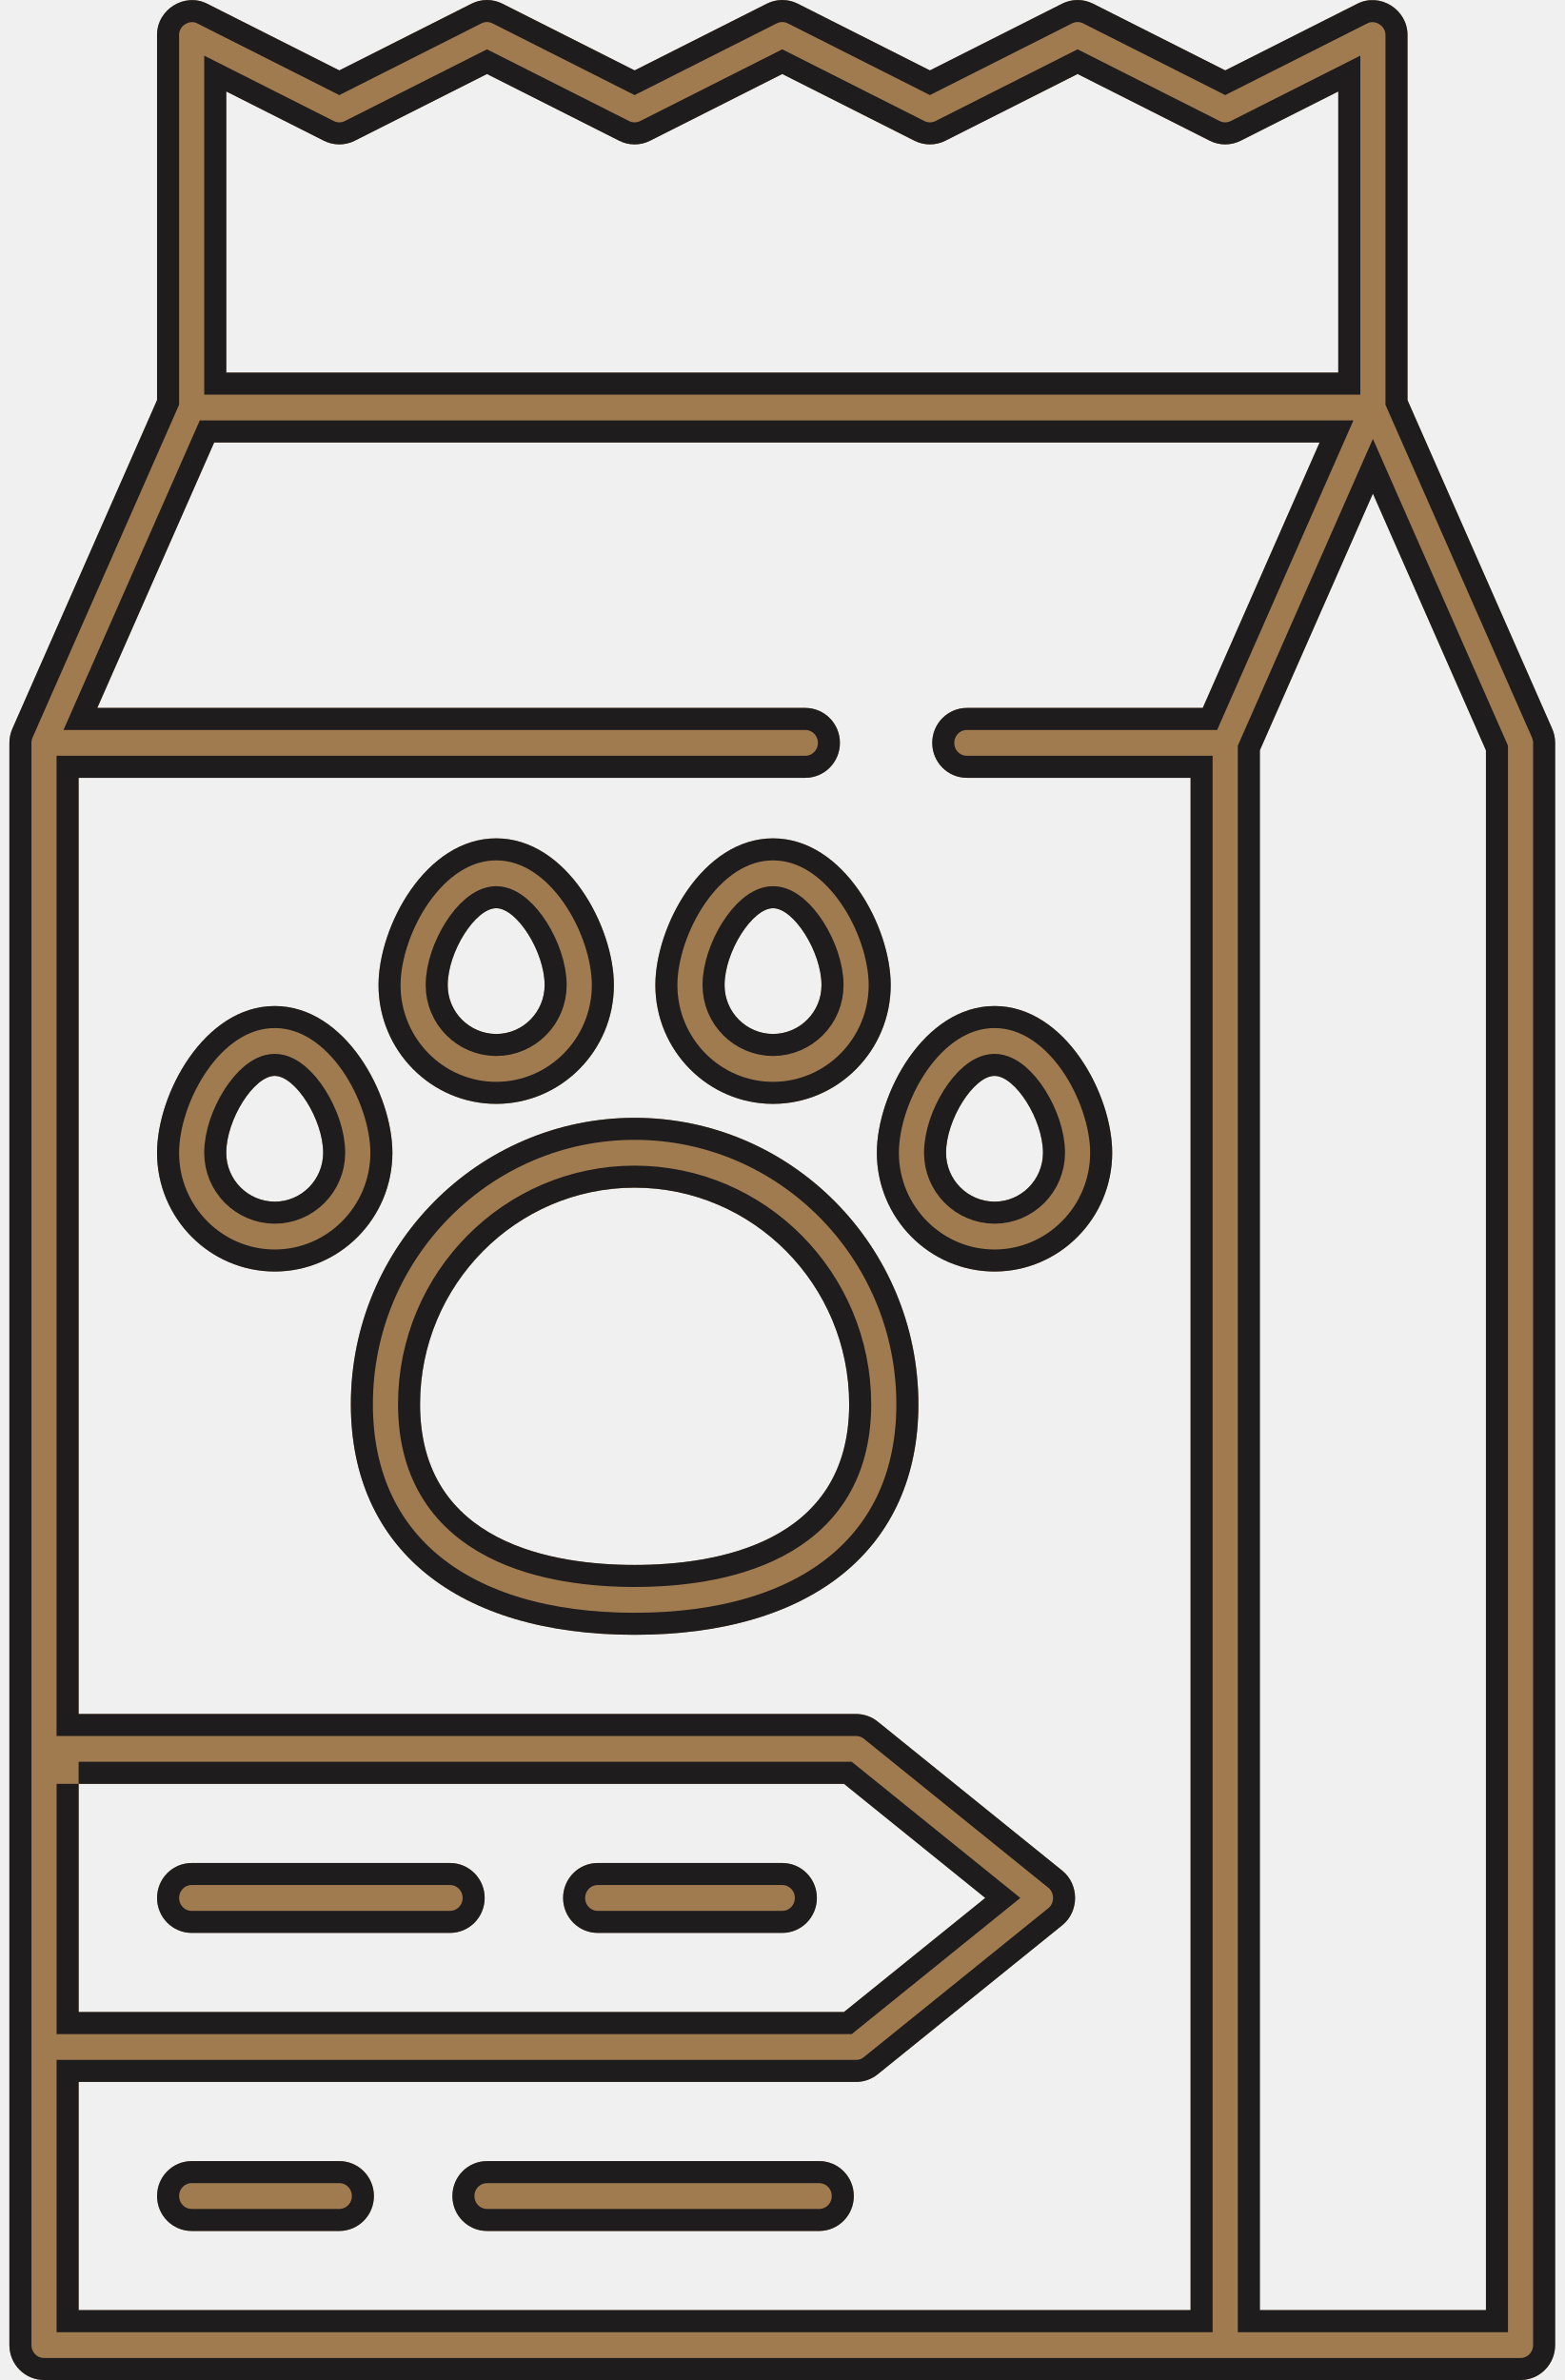
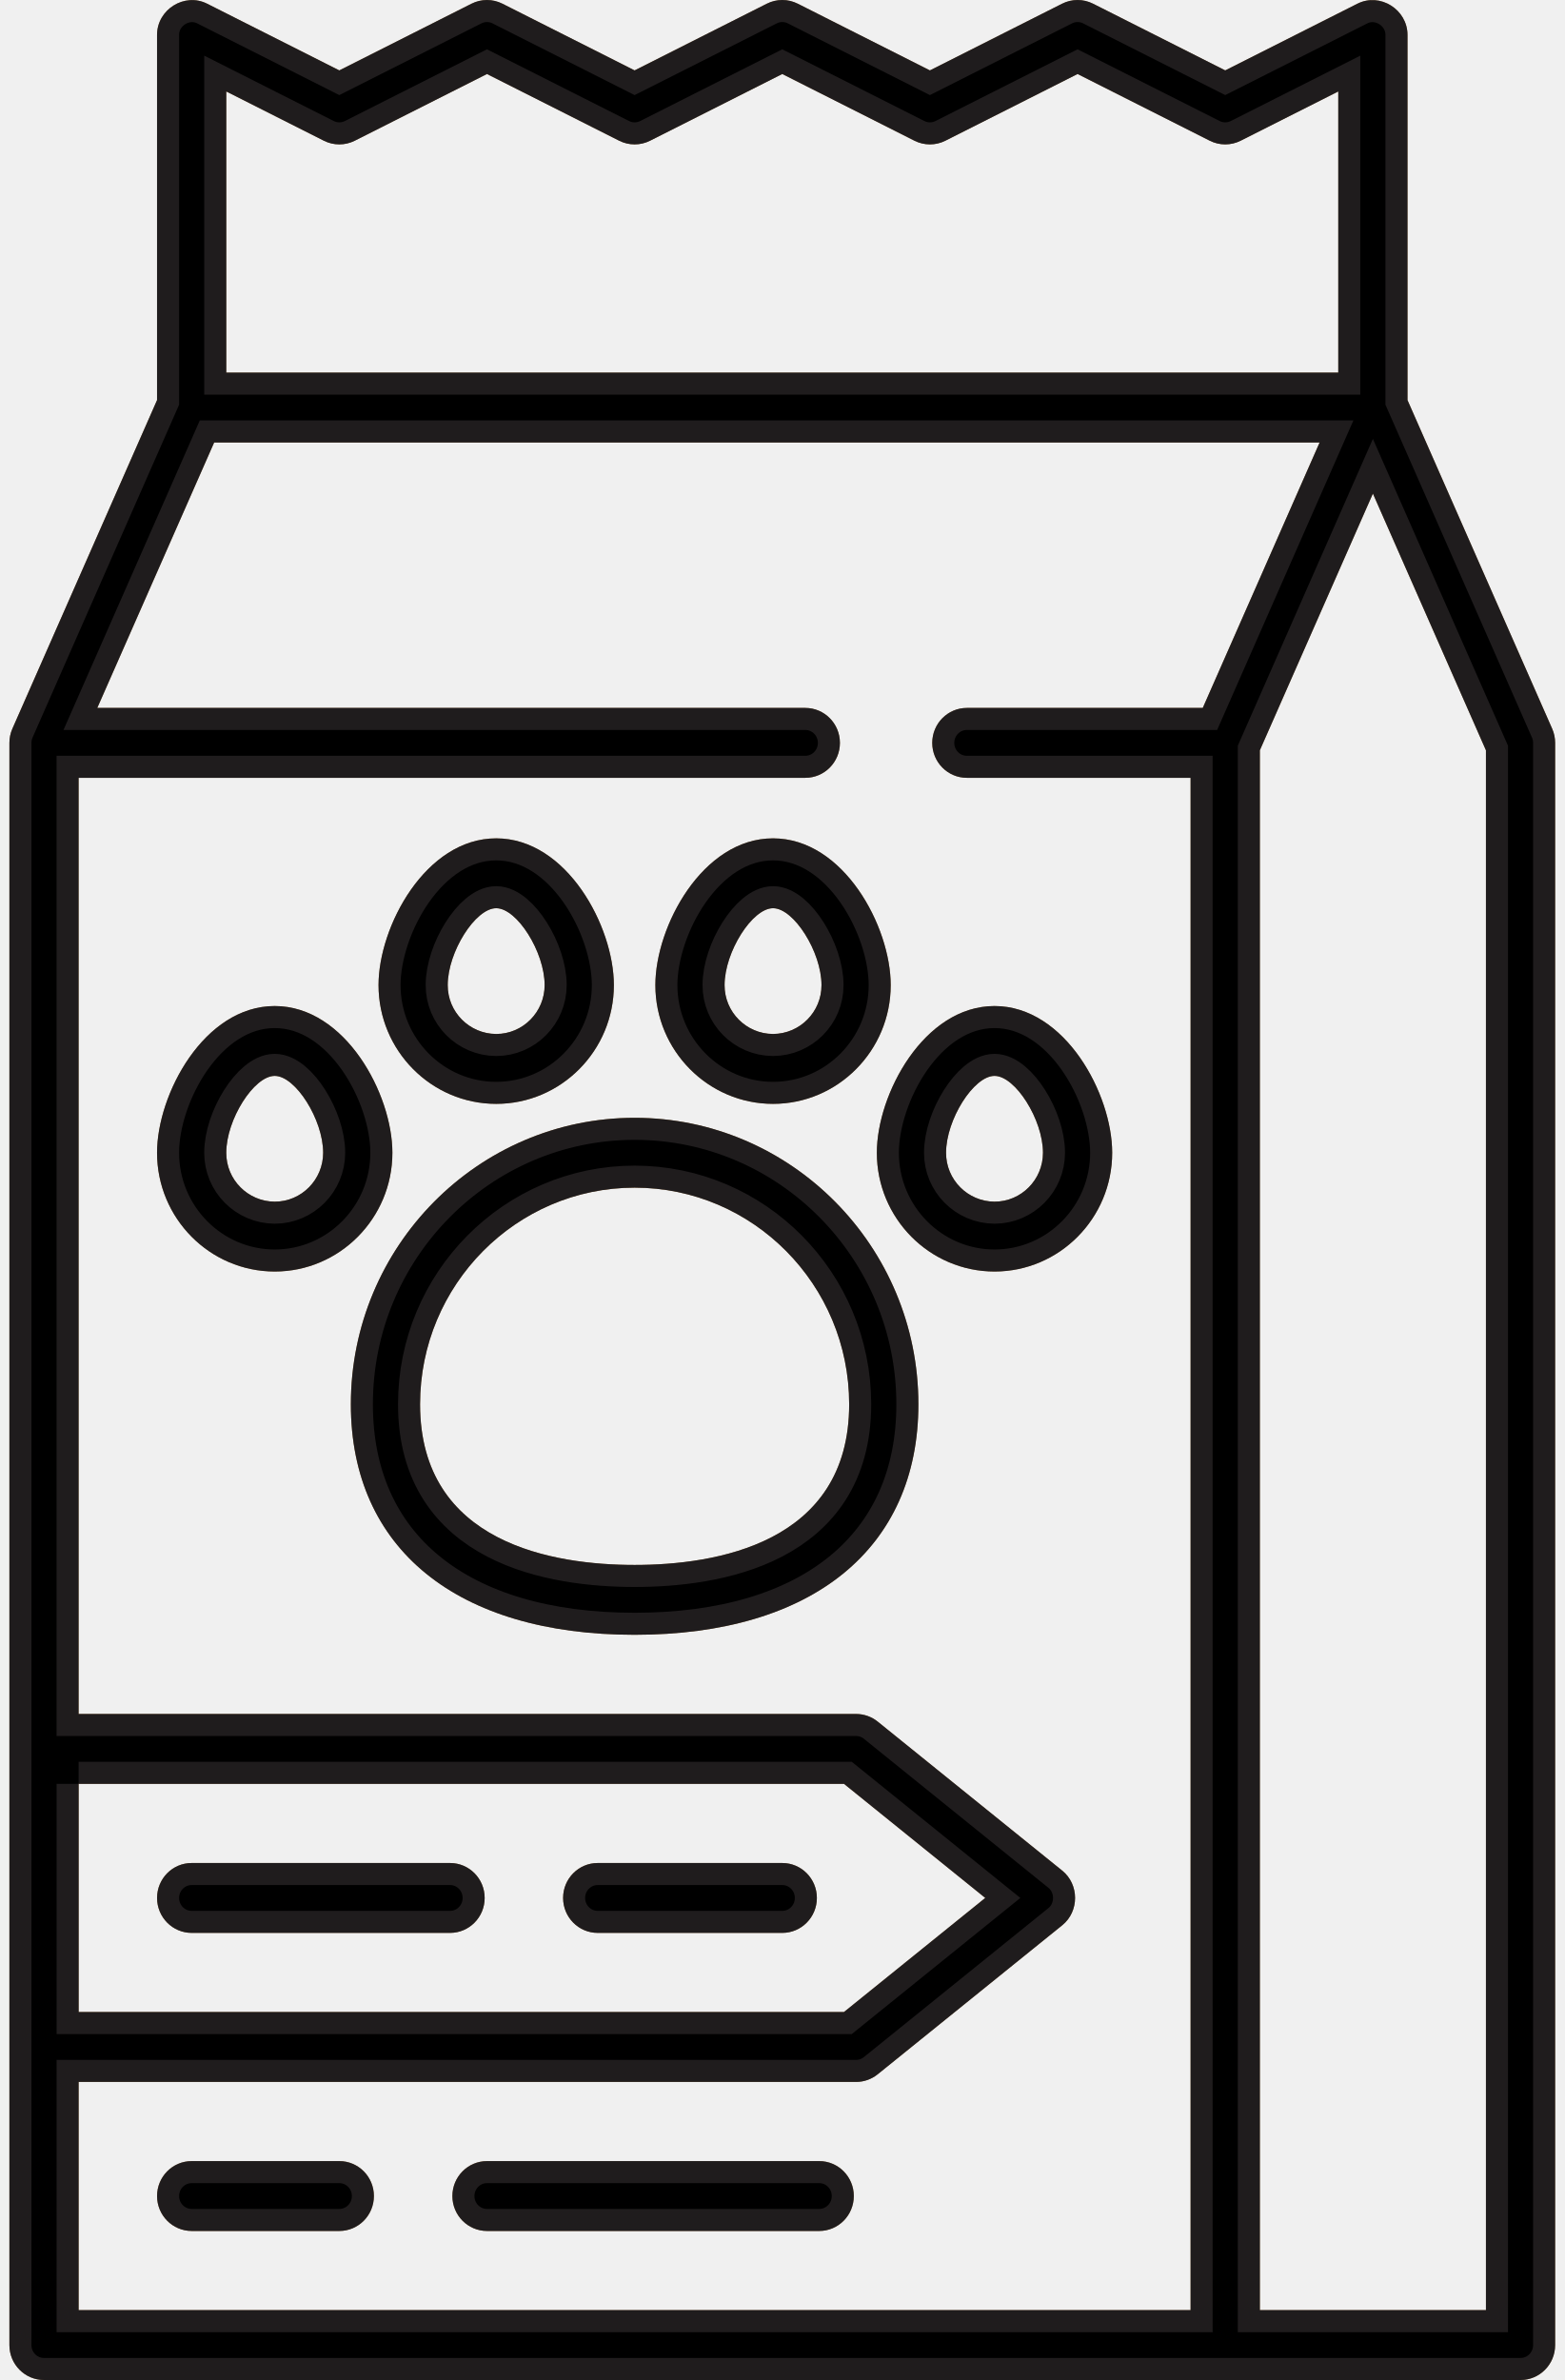
- <svg xmlns="http://www.w3.org/2000/svg" width="71" height="108" fill="none">
+ <svg xmlns="http://www.w3.org/2000/svg" width="71" height="108">
  <mask id="a" fill="#fff">
    <path d="M70.438 33.067l-6.565-14.91V1.585C63.873.43 62.627-.35 61.6.168l-5.998 3.027L49.604.168a1.556 1.556 0 00-1.405 0L42.2 3.195 36.203.168a1.556 1.556 0 00-1.405 0l-5.999 3.027L22.801.168a1.556 1.556 0 00-1.404 0l-5.999 3.027L9.4.168C8.374-.351 7.127.429 7.127 1.585v16.572L.562 33.067a1.602 1.602 0 00-.135.644v72.704c0 .875.703 1.585 1.57 1.585h67.006c.868 0 1.57-.71 1.57-1.585V33.711c0-.222-.045-.44-.135-.644zM10.268 4.15l4.428 2.235c.442.223.963.223 1.405 0l5.998-3.027 5.998 3.027c.442.223.963.223 1.405 0L35.5 3.358l5.998 3.027c.442.223.963.223 1.405 0l5.998-3.027 5.998 3.027c.442.223.963.223 1.405 0l4.428-2.235v12.758H10.268V4.15zm-6.7 76.797H38.3l6.412 5.178-6.413 5.178H3.569V80.947zm40.308-45.651H54.03v69.534H3.568V94.474H38.85c.357 0 .703-.123.981-.348l8.376-6.763c.774-.625.774-1.85 0-2.475l-8.376-6.764a1.563 1.563 0 00-.98-.347H3.567V35.296h32.979c.867 0 1.57-.71 1.57-1.585 0-.876-.703-1.586-1.57-1.586H4.414l5.305-12.047h50.167l-5.304 12.047H43.876c-.868 0-1.57.71-1.57 1.586 0 .875.702 1.585 1.57 1.585zm23.557 69.534h-10.26V34.047l5.13-11.65 5.13 11.65v70.783z" />
    <path d="M28.8 50.724c-7.101 0-12.878 5.831-12.878 12.998 0 6.55 4.814 10.462 12.877 10.462 8.064 0 12.878-3.911 12.878-10.462 0-7.167-5.777-12.998-12.878-12.998zm0 20.29c-3.637 0-9.737-.948-9.737-7.292 0-5.42 4.368-9.828 9.736-9.828 5.37 0 9.737 4.409 9.737 9.828 0 6.345-6.1 7.292-9.737 7.292zm-6.282-32.971c-3.21 0-5.34 4.007-5.34 6.658 0 2.972 2.395 5.39 5.34 5.39 2.944 0 5.34-2.418 5.34-5.39 0-2.65-2.13-6.658-5.34-6.658zm0 8.877a2.211 2.211 0 01-2.2-2.22c0-1.498 1.254-3.487 2.2-3.487.945 0 2.198 1.988 2.198 3.488 0 1.223-.986 2.219-2.198 2.219zm12.563-8.877c-3.21 0-5.34 4.007-5.34 6.658 0 2.972 2.396 5.39 5.34 5.39s5.34-2.418 5.34-5.39c0-2.65-2.13-6.658-5.34-6.658zm0 8.877a2.211 2.211 0 01-2.199-2.22c0-1.498 1.254-3.487 2.2-3.487.944 0 2.198 1.988 2.198 3.488a2.212 2.212 0 01-2.199 2.219zm10.051-1.268c-3.21 0-5.34 4.007-5.34 6.657 0 2.972 2.396 5.39 5.34 5.39s5.34-2.418 5.34-5.39c0-2.65-2.13-6.657-5.34-6.657zm0 8.877a2.212 2.212 0 01-2.199-2.22c0-1.5 1.254-3.487 2.199-3.487.945 0 2.199 1.988 2.199 3.487 0 1.224-.987 2.22-2.199 2.22zm-32.665-8.877c-3.21 0-5.34 4.007-5.34 6.657 0 2.972 2.395 5.39 5.34 5.39 2.944 0 5.34-2.418 5.34-5.39 0-2.65-2.13-6.657-5.34-6.657zm0 8.877a2.212 2.212 0 01-2.199-2.22c0-1.5 1.253-3.487 2.199-3.487.945 0 2.198 1.988 2.198 3.487 0 1.224-.986 2.22-2.198 2.22zm2.931 43.538h-6.7c-.868 0-1.57.71-1.57 1.585s.702 1.585 1.57 1.585h6.7c.868 0 1.57-.71 1.57-1.585 0-.876-.702-1.585-1.57-1.585zm21.777 0H22.1c-.867 0-1.57.71-1.57 1.585s.703 1.585 1.57 1.585h15.076c.868 0 1.57-.71 1.57-1.585 0-.876-.702-1.585-1.57-1.585zM20.424 84.54H8.698c-.868 0-1.57.71-1.57 1.585 0 .876.702 1.586 1.57 1.586h11.726c.867 0 1.57-.71 1.57-1.585 0-.876-.703-1.586-1.57-1.586zm15.076 0h-8.376c-.867 0-1.57.71-1.57 1.585 0 .876.703 1.586 1.57 1.586H35.5c.867 0 1.57-.71 1.57-1.585 0-.876-.702-1.586-1.57-1.586z" />
  </mask>
  <path d="M70.438 33.067l-6.565-14.91V1.585C63.873.43 62.627-.35 61.6.168l-5.998 3.027L49.604.168a1.556 1.556 0 00-1.405 0L42.2 3.195 36.203.168a1.556 1.556 0 00-1.405 0l-5.999 3.027L22.801.168a1.556 1.556 0 00-1.404 0l-5.999 3.027L9.4.168C8.374-.351 7.127.429 7.127 1.585v16.572L.562 33.067a1.602 1.602 0 00-.135.644v72.704c0 .875.703 1.585 1.57 1.585h67.006c.868 0 1.57-.71 1.57-1.585V33.711c0-.222-.045-.44-.135-.644zM10.268 4.15l4.428 2.235c.442.223.963.223 1.405 0l5.998-3.027 5.998 3.027c.442.223.963.223 1.405 0L35.5 3.358l5.998 3.027c.442.223.963.223 1.405 0l5.998-3.027 5.998 3.027c.442.223.963.223 1.405 0l4.428-2.235v12.758H10.268V4.15zm-6.7 76.797H38.3l6.412 5.178-6.413 5.178H3.569V80.947zm40.308-45.651H54.03v69.534H3.568V94.474H38.85c.357 0 .703-.123.981-.348l8.376-6.763c.774-.625.774-1.85 0-2.475l-8.376-6.764a1.563 1.563 0 00-.98-.347H3.567V35.296h32.979c.867 0 1.57-.71 1.57-1.585 0-.876-.703-1.586-1.57-1.586H4.414l5.305-12.047h50.167l-5.304 12.047H43.876c-.868 0-1.57.71-1.57 1.586 0 .875.702 1.585 1.57 1.585zm23.557 69.534h-10.26V34.047l5.13-11.65 5.13 11.65v70.783z" fill="#A07B50" />
  <path d="M28.8 50.724c-7.101 0-12.878 5.831-12.878 12.998 0 6.55 4.814 10.462 12.877 10.462 8.064 0 12.878-3.911 12.878-10.462 0-7.167-5.777-12.998-12.878-12.998zm0 20.29c-3.637 0-9.737-.948-9.737-7.292 0-5.42 4.368-9.828 9.736-9.828 5.37 0 9.737 4.409 9.737 9.828 0 6.345-6.1 7.292-9.737 7.292zm-6.282-32.971c-3.21 0-5.34 4.007-5.34 6.658 0 2.972 2.395 5.39 5.34 5.39 2.944 0 5.34-2.418 5.34-5.39 0-2.65-2.13-6.658-5.34-6.658zm0 8.877a2.211 2.211 0 01-2.2-2.22c0-1.498 1.254-3.487 2.2-3.487.945 0 2.198 1.988 2.198 3.488 0 1.223-.986 2.219-2.198 2.219zm12.563-8.877c-3.21 0-5.34 4.007-5.34 6.658 0 2.972 2.396 5.39 5.34 5.39s5.34-2.418 5.34-5.39c0-2.65-2.13-6.658-5.34-6.658zm0 8.877a2.211 2.211 0 01-2.199-2.22c0-1.498 1.254-3.487 2.2-3.487.944 0 2.198 1.988 2.198 3.488a2.212 2.212 0 01-2.199 2.219zm10.051-1.268c-3.21 0-5.34 4.007-5.34 6.657 0 2.972 2.396 5.39 5.34 5.39s5.34-2.418 5.34-5.39c0-2.65-2.13-6.657-5.34-6.657zm0 8.877a2.212 2.212 0 01-2.199-2.22c0-1.5 1.254-3.487 2.199-3.487.945 0 2.199 1.988 2.199 3.487 0 1.224-.987 2.22-2.199 2.22zm-32.665-8.877c-3.21 0-5.34 4.007-5.34 6.657 0 2.972 2.395 5.39 5.34 5.39 2.944 0 5.34-2.418 5.34-5.39 0-2.65-2.13-6.657-5.34-6.657zm0 8.877a2.212 2.212 0 01-2.199-2.22c0-1.5 1.253-3.487 2.199-3.487.945 0 2.198 1.988 2.198 3.487 0 1.224-.986 2.22-2.198 2.22zm2.931 43.538h-6.7c-.868 0-1.57.71-1.57 1.585s.702 1.585 1.57 1.585h6.7c.868 0 1.57-.71 1.57-1.585 0-.876-.702-1.585-1.57-1.585zm21.777 0H22.1c-.867 0-1.57.71-1.57 1.585s.703 1.585 1.57 1.585h15.076c.868 0 1.57-.71 1.57-1.585 0-.876-.702-1.585-1.57-1.585zM20.424 84.54H8.698c-.868 0-1.57.71-1.57 1.585 0 .876.702 1.586 1.57 1.586h11.726c.867 0 1.57-.71 1.57-1.585 0-.876-.703-1.586-1.57-1.586zm15.076 0h-8.376c-.867 0-1.57.71-1.57 1.585 0 .876.703 1.586 1.57 1.586H35.5c.867 0 1.57-.71 1.57-1.585 0-.876-.702-1.586-1.57-1.586z" fill="#A07B50" />
  <path d="M70.438 33.067l-6.565-14.91V1.585C63.873.43 62.627-.35 61.6.168l-5.998 3.027L49.604.168a1.556 1.556 0 00-1.405 0L42.2 3.195 36.203.168a1.556 1.556 0 00-1.405 0l-5.999 3.027L22.801.168a1.556 1.556 0 00-1.404 0l-5.999 3.027L9.4.168C8.374-.351 7.127.429 7.127 1.585v16.572L.562 33.067a1.602 1.602 0 00-.135.644v72.704c0 .875.703 1.585 1.57 1.585h67.006c.868 0 1.57-.71 1.57-1.585V33.711c0-.222-.045-.44-.135-.644zM10.268 4.15l4.428 2.235c.442.223.963.223 1.405 0l5.998-3.027 5.998 3.027c.442.223.963.223 1.405 0L35.5 3.358l5.998 3.027c.442.223.963.223 1.405 0l5.998-3.027 5.998 3.027c.442.223.963.223 1.405 0l4.428-2.235v12.758H10.268V4.15zm-6.7 76.797H38.3l6.412 5.178-6.413 5.178H3.569V80.947zm40.308-45.651H54.03v69.534H3.568V94.474H38.85c.357 0 .703-.123.981-.348l8.376-6.763c.774-.625.774-1.85 0-2.475l-8.376-6.764a1.563 1.563 0 00-.98-.347H3.567V35.296h32.979c.867 0 1.57-.71 1.57-1.585 0-.876-.703-1.586-1.57-1.586H4.414l5.305-12.047h50.167l-5.304 12.047H43.876c-.868 0-1.57.71-1.57 1.586 0 .875.702 1.585 1.57 1.585zm23.557 69.534h-10.26V34.047l5.13-11.65 5.13 11.65v70.783z" stroke="#1F1C1D" stroke-width="2" mask="url(#a)" />
  <path d="M28.8 50.724c-7.101 0-12.878 5.831-12.878 12.998 0 6.55 4.814 10.462 12.877 10.462 8.064 0 12.878-3.911 12.878-10.462 0-7.167-5.777-12.998-12.878-12.998zm0 20.29c-3.637 0-9.737-.948-9.737-7.292 0-5.42 4.368-9.828 9.736-9.828 5.37 0 9.737 4.409 9.737 9.828 0 6.345-6.1 7.292-9.737 7.292zm-6.282-32.971c-3.21 0-5.34 4.007-5.34 6.658 0 2.972 2.395 5.39 5.34 5.39 2.944 0 5.34-2.418 5.34-5.39 0-2.65-2.13-6.658-5.34-6.658zm0 8.877a2.211 2.211 0 01-2.2-2.22c0-1.498 1.254-3.487 2.2-3.487.945 0 2.198 1.988 2.198 3.488 0 1.223-.986 2.219-2.198 2.219zm12.563-8.877c-3.21 0-5.34 4.007-5.34 6.658 0 2.972 2.396 5.39 5.34 5.39s5.34-2.418 5.34-5.39c0-2.65-2.13-6.658-5.34-6.658zm0 8.877a2.211 2.211 0 01-2.199-2.22c0-1.498 1.254-3.487 2.2-3.487.944 0 2.198 1.988 2.198 3.488a2.212 2.212 0 01-2.199 2.219zm10.051-1.268c-3.21 0-5.34 4.007-5.34 6.657 0 2.972 2.396 5.39 5.34 5.39s5.34-2.418 5.34-5.39c0-2.65-2.13-6.657-5.34-6.657zm0 8.877a2.212 2.212 0 01-2.199-2.22c0-1.5 1.254-3.487 2.199-3.487.945 0 2.199 1.988 2.199 3.487 0 1.224-.987 2.22-2.199 2.22zm-32.665-8.877c-3.21 0-5.34 4.007-5.34 6.657 0 2.972 2.395 5.39 5.34 5.39 2.944 0 5.34-2.418 5.34-5.39 0-2.65-2.13-6.657-5.34-6.657zm0 8.877a2.212 2.212 0 01-2.199-2.22c0-1.5 1.253-3.487 2.199-3.487.945 0 2.198 1.988 2.198 3.487 0 1.224-.986 2.22-2.198 2.22zm2.931 43.538h-6.7c-.868 0-1.57.71-1.57 1.585s.702 1.585 1.57 1.585h6.7c.868 0 1.57-.71 1.57-1.585 0-.876-.702-1.585-1.57-1.585zm21.777 0H22.1c-.867 0-1.57.71-1.57 1.585s.703 1.585 1.57 1.585h15.076c.868 0 1.57-.71 1.57-1.585 0-.876-.702-1.585-1.57-1.585zM20.424 84.54H8.698c-.868 0-1.57.71-1.57 1.585 0 .876.702 1.586 1.57 1.586h11.726c.867 0 1.57-.71 1.57-1.585 0-.876-.703-1.586-1.57-1.586zm15.076 0h-8.376c-.867 0-1.57.71-1.57 1.585 0 .876.703 1.586 1.57 1.586H35.5c.867 0 1.57-.71 1.57-1.585 0-.876-.702-1.586-1.57-1.586z" stroke="#1F1C1D" stroke-width="2" mask="url(#a)" />
</svg>
